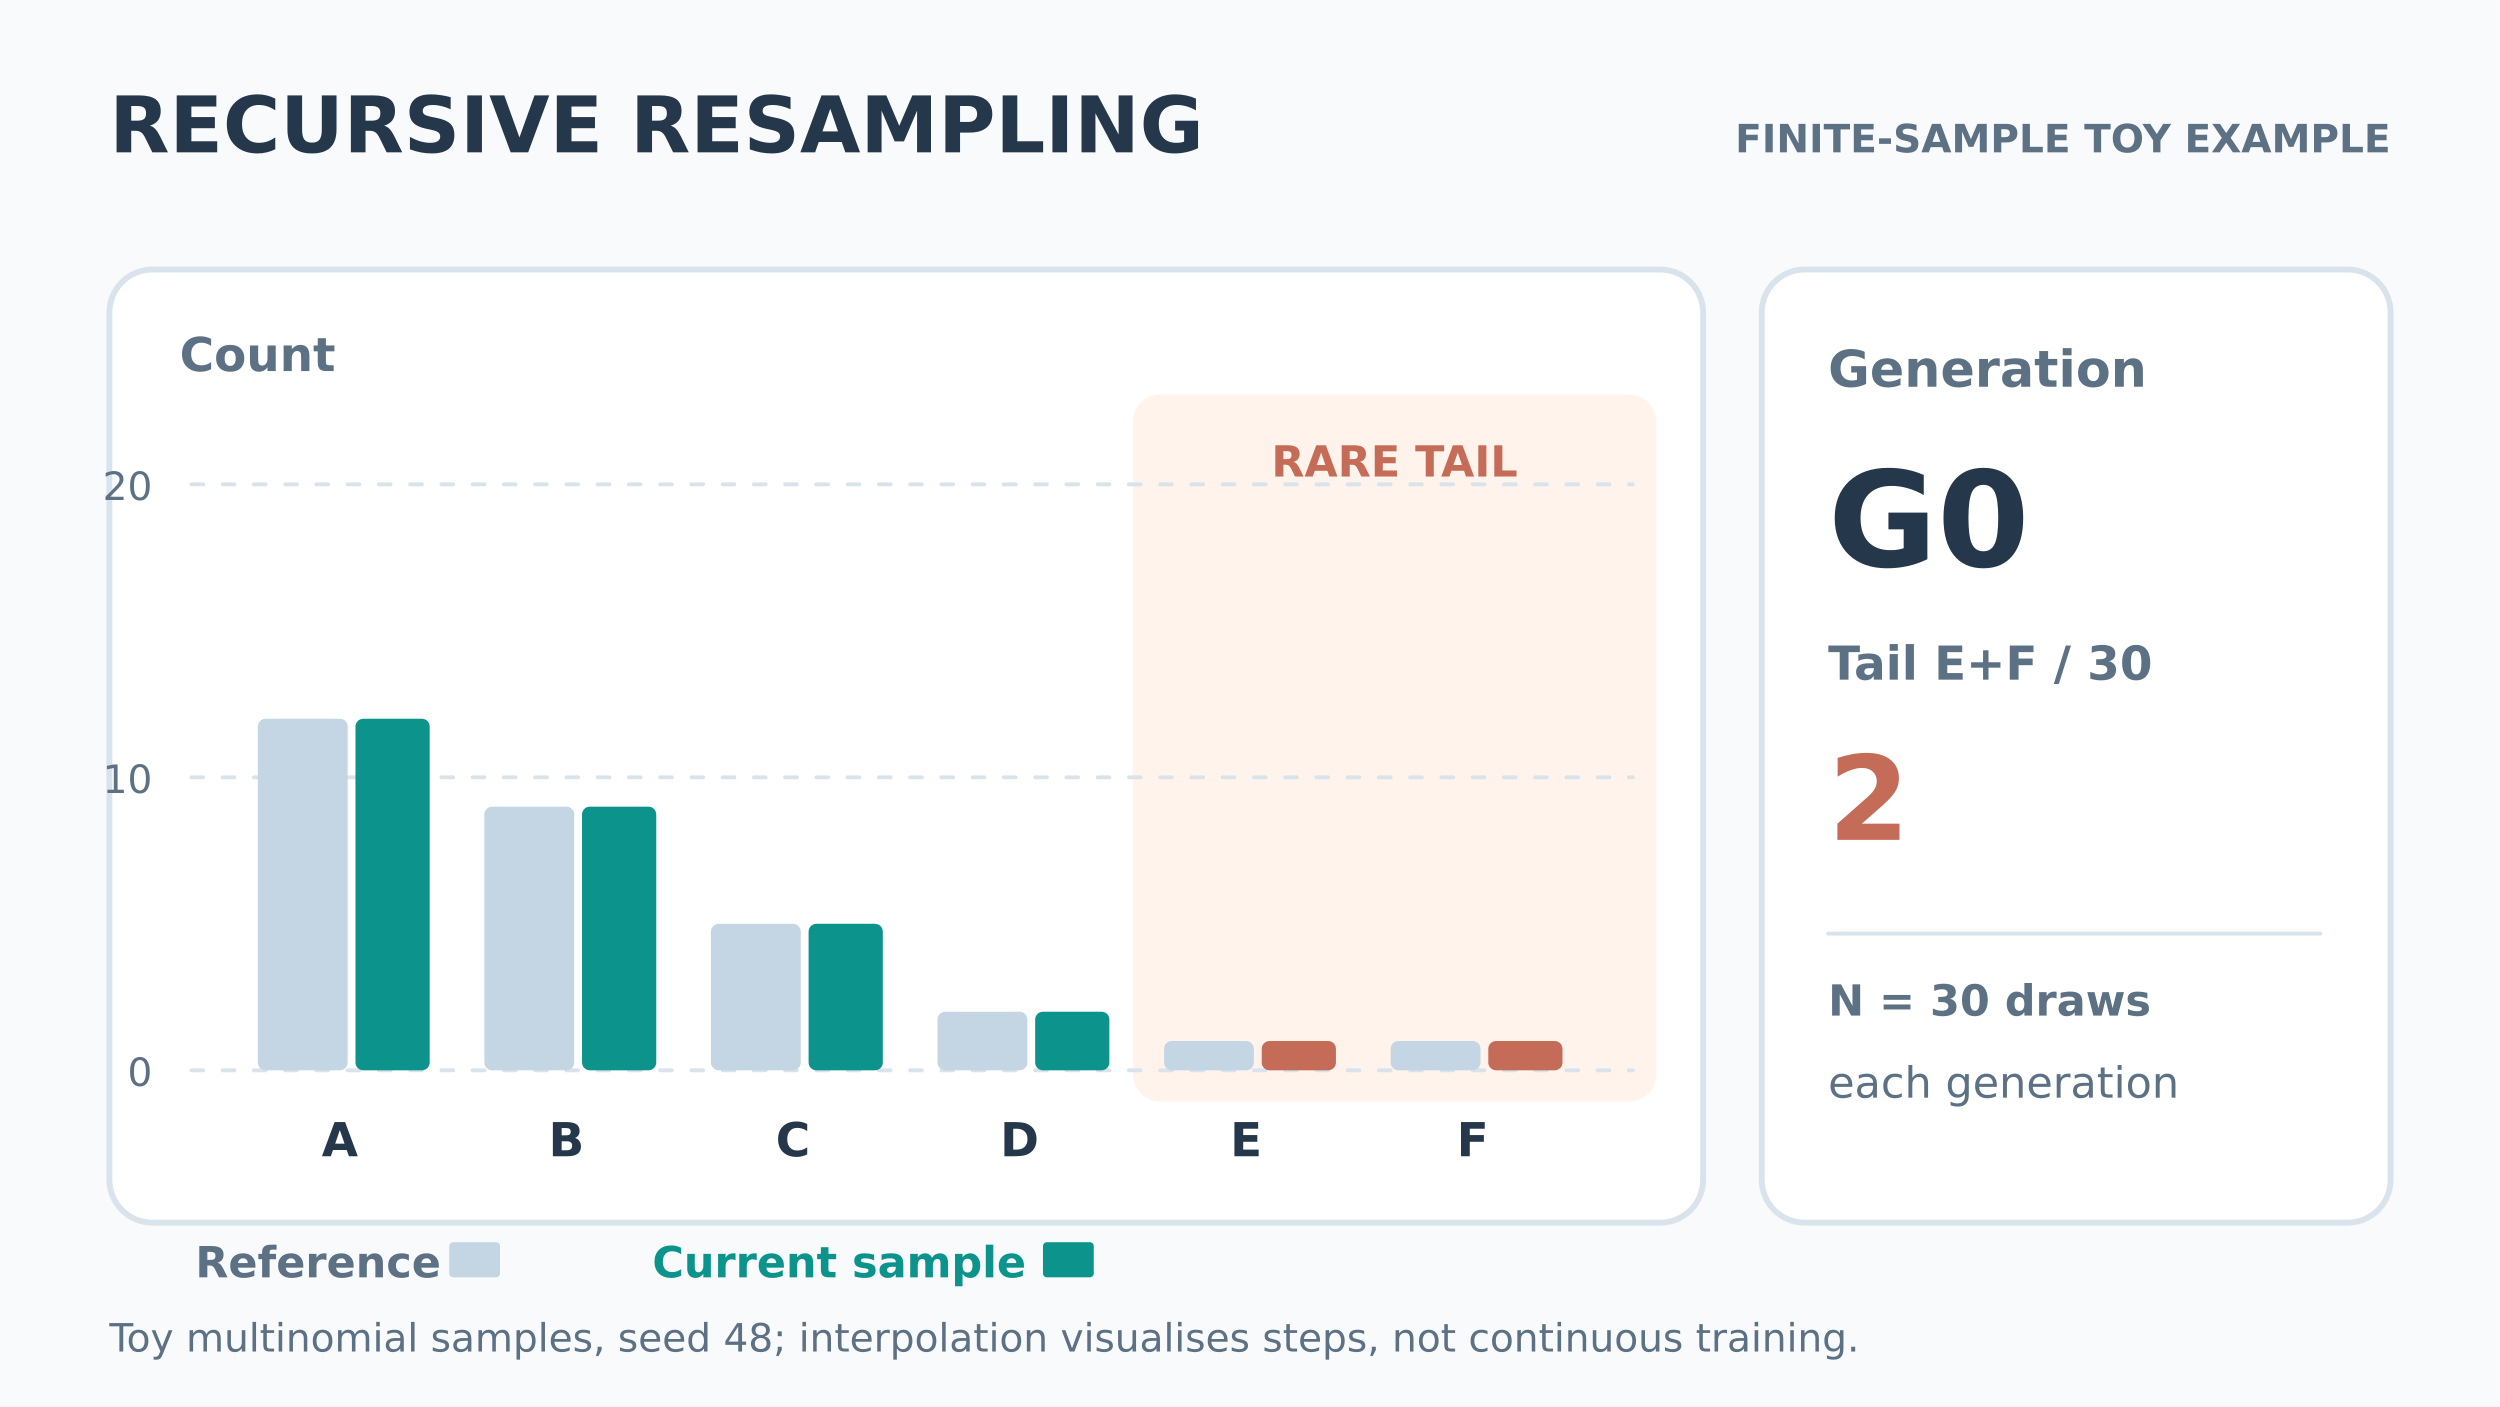
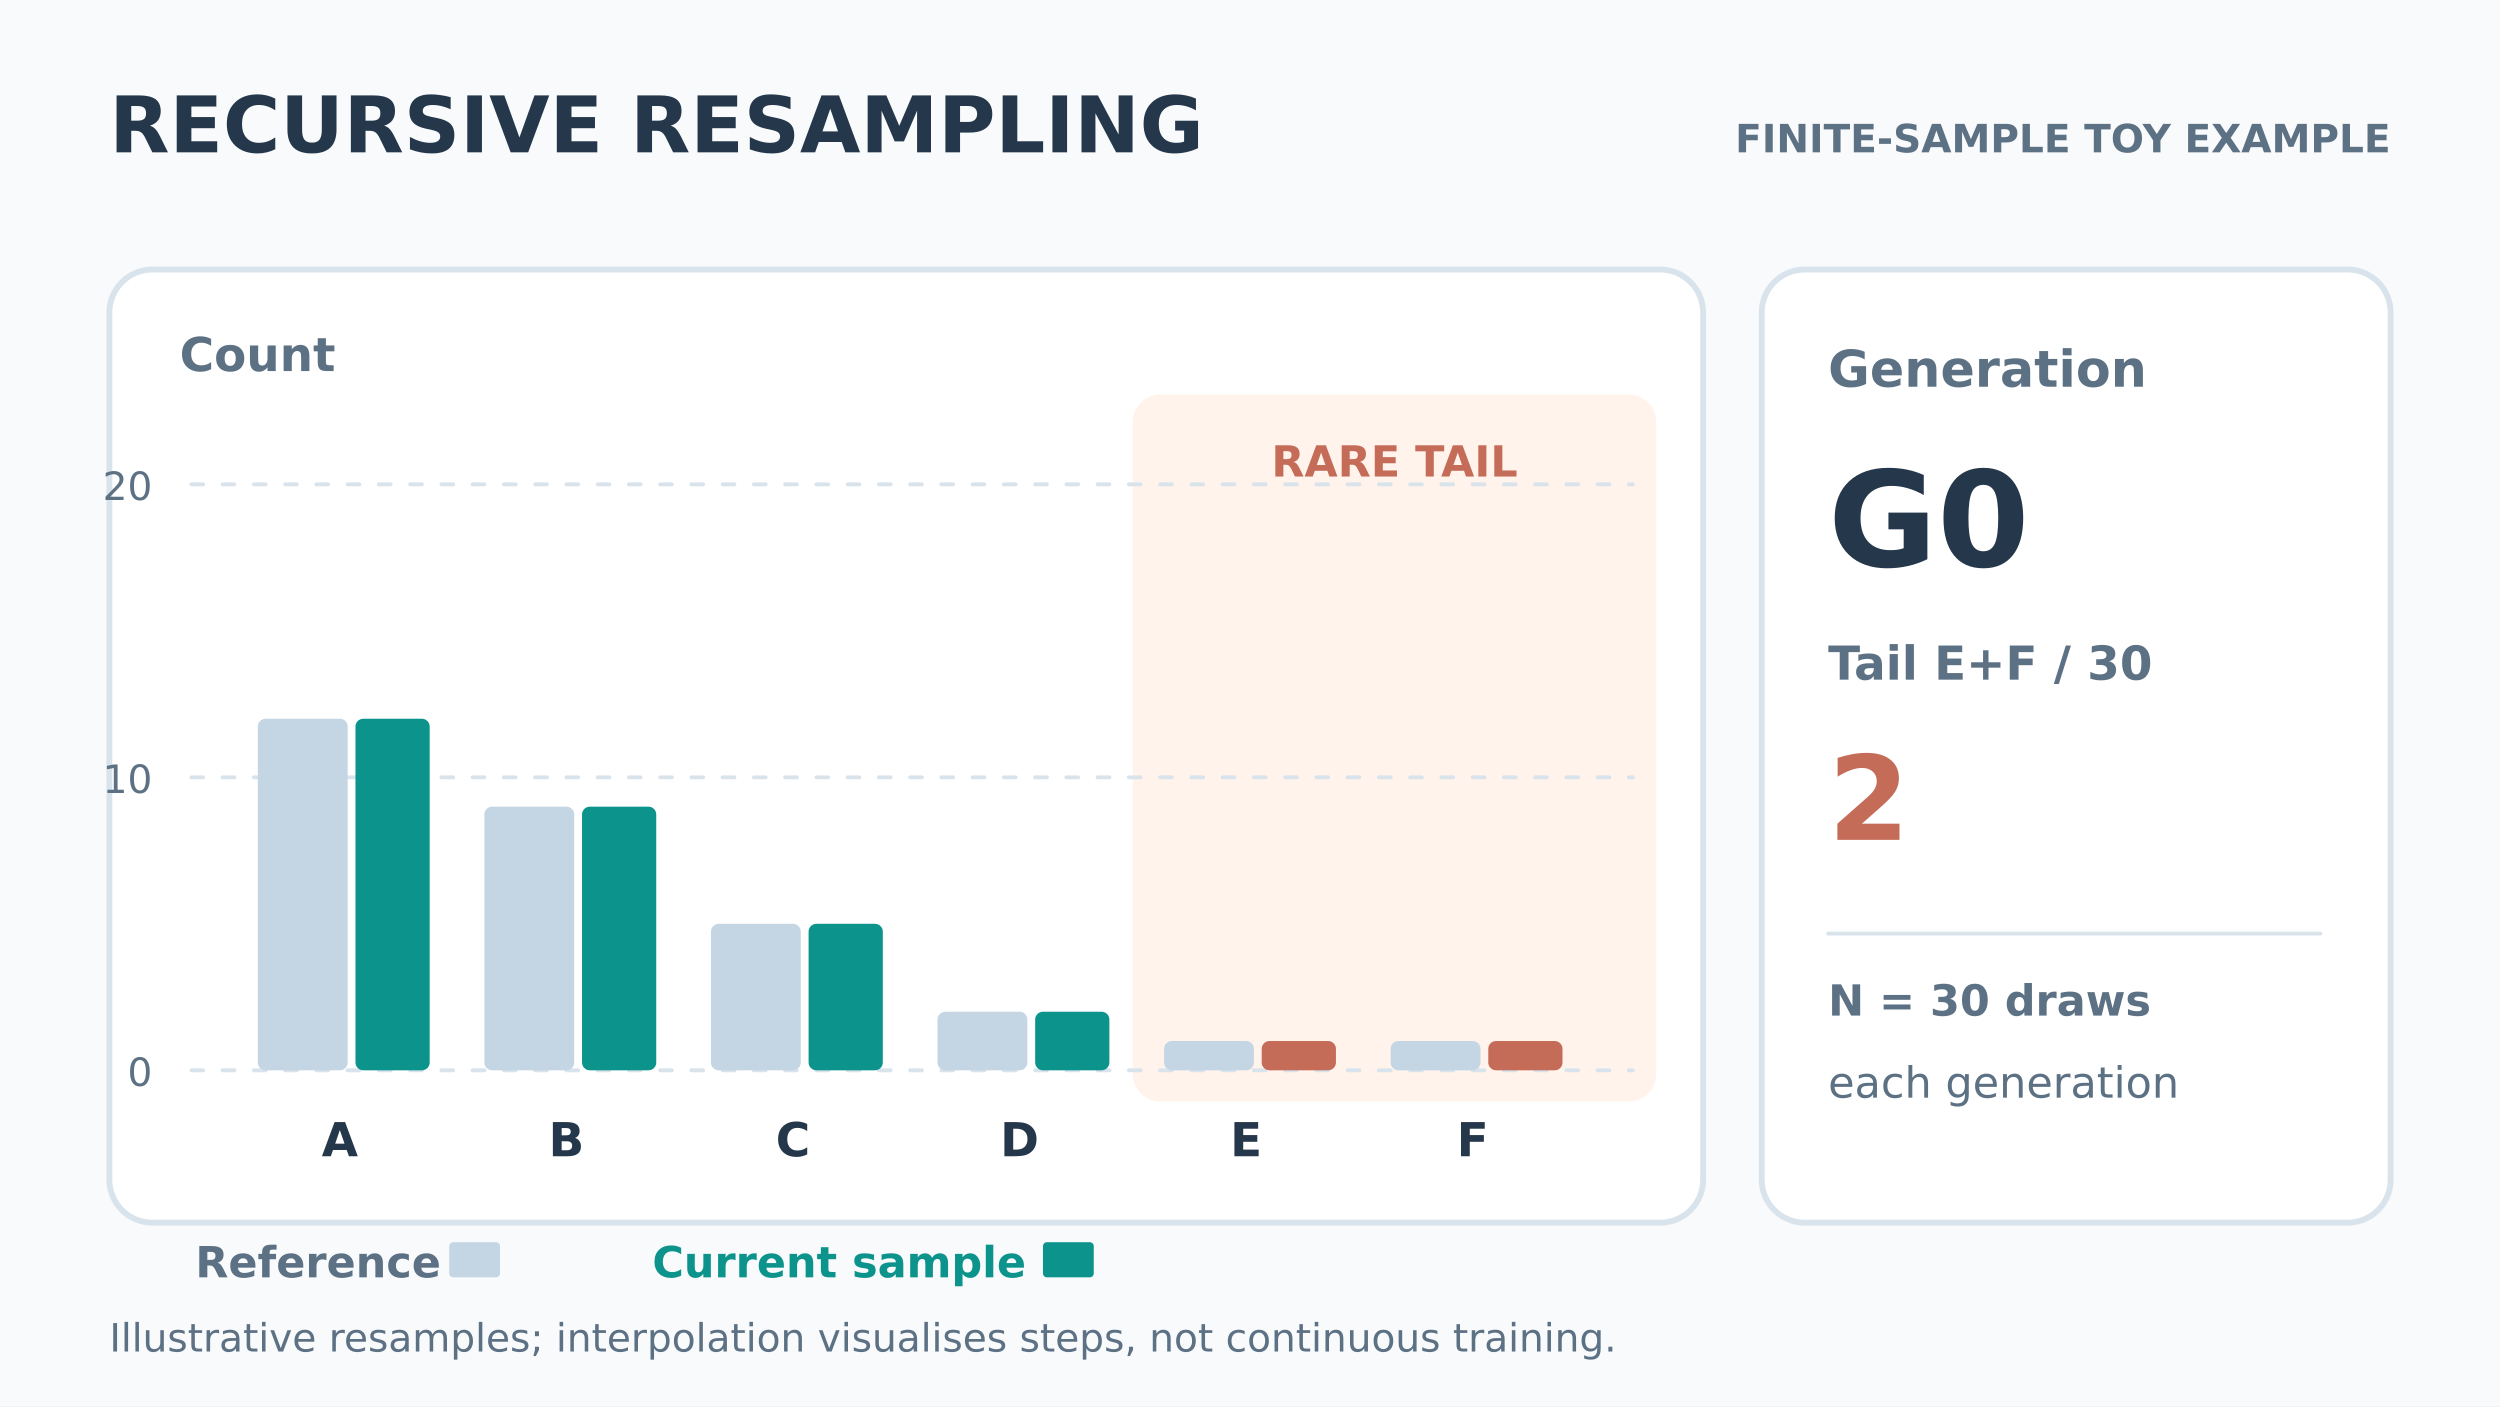
<svg xmlns="http://www.w3.org/2000/svg" width="640" height="360" viewBox="0 0 640 360" role="img" aria-labelledby="t d">
  <rect x="0" y="0" width="640" height="360" rx="0" fill="#f8fafc" stroke="none" />
  <text x="28" y="39" fill="#25374a" font-family="DejaVu Sans,Arial,sans-serif" font-size="20" font-weight="750">RECURSIVE RESAMPLING</text>
  <text x="612" y="39" fill="#5d7184" font-family="DejaVu Sans,Arial,sans-serif" font-size="10" font-weight="600" text-anchor="end">FINITE-SAMPLE TOY EXAMPLE</text>
  <rect x="28" y="69" width="408" height="244" rx="11" fill="#ffffff" stroke="#d8e3ec" stroke-width="1.5" />
  <text x="46" y="95" fill="#5d7184" font-family="DejaVu Sans,Arial,sans-serif" font-size="12" font-weight="600">Count</text>
  <rect x="290" y="101" width="134" height="181" rx="7" fill="#fff3ec" stroke="none" />
  <text x="357" y="122" fill="#c46c58" font-family="DejaVu Sans,Arial,sans-serif" font-size="11" font-weight="700" text-anchor="middle">RARE TAIL</text>
  <path d="M49 274 H418" fill="none" stroke="#d8e3ec" stroke-width="1" stroke-linecap="round" stroke-linejoin="round" stroke-dasharray="3 5" />
  <text x="39" y="278" fill="#5d7184" font-family="DejaVu Sans,Arial,sans-serif" font-size="10" font-weight="500" text-anchor="end">0</text>
  <path d="M49 199 H418" fill="none" stroke="#d8e3ec" stroke-width="1" stroke-linecap="round" stroke-linejoin="round" stroke-dasharray="3 5" />
  <text x="39" y="203" fill="#5d7184" font-family="DejaVu Sans,Arial,sans-serif" font-size="10" font-weight="500" text-anchor="end">10</text>
  <path d="M49 124 H418" fill="none" stroke="#d8e3ec" stroke-width="1" stroke-linecap="round" stroke-linejoin="round" stroke-dasharray="3 5" />
  <text x="39" y="128" fill="#5d7184" font-family="DejaVu Sans,Arial,sans-serif" font-size="10" font-weight="500" text-anchor="end">20</text>
  <rect x="66" y="184" width="23" height="90" rx="2" fill="#c4d6e3" stroke="none" />
  <rect x="91" y="184" width="19" height="90" rx="2" fill="#0c938c">
    <animate attributeName="y" values="184;184;214;214;221.5;221.5;206.5;206.5;206.5;206.5;184" keyTimes="0;0.18;0.23;0.38;0.43;0.58;0.63;0.78;0.83;0.94;1" dur="12s" repeatCount="indefinite" />
    <animate attributeName="height" values="90;90;60;60;52.5;52.5;67.5;67.5;67.5;67.5;90" keyTimes="0;0.18;0.23;0.38;0.43;0.58;0.63;0.78;0.83;0.94;1" dur="12s" repeatCount="indefinite" />
  </rect>
  <text x="87" y="296" fill="#25374a" font-family="DejaVu Sans,Arial,sans-serif" font-size="12" font-weight="600" text-anchor="middle">A</text>
  <rect x="124" y="206.5" width="23" height="67.5" rx="2" fill="#c4d6e3" stroke="none" />
  <rect x="149" y="206.5" width="19" height="67.5" rx="2" fill="#0c938c">
    <animate attributeName="y" values="206.5;206.5;154;154;116.5;116.5;124;124;116.5;116.5;206.5" keyTimes="0;0.18;0.23;0.38;0.43;0.58;0.63;0.78;0.83;0.94;1" dur="12s" repeatCount="indefinite" />
    <animate attributeName="height" values="67.5;67.5;120;120;157.5;157.5;150;150;157.5;157.5;67.5" keyTimes="0;0.18;0.23;0.38;0.43;0.58;0.63;0.78;0.83;0.94;1" dur="12s" repeatCount="indefinite" />
  </rect>
  <text x="145" y="296" fill="#25374a" font-family="DejaVu Sans,Arial,sans-serif" font-size="12" font-weight="600" text-anchor="middle">B</text>
  <rect x="182" y="236.5" width="23" height="37.5" rx="2" fill="#c4d6e3" stroke="none" />
  <rect x="207" y="236.5" width="19" height="37.5" rx="2" fill="#0c938c">
    <animate attributeName="y" values="236.5;236.5;251.5;251.5;273.9;273.9;273.9;273.9;273.9;273.9;236.5" keyTimes="0;0.18;0.23;0.38;0.43;0.58;0.63;0.78;0.83;0.94;1" dur="12s" repeatCount="indefinite" />
    <animate attributeName="height" values="37.5;37.5;22.5;22.5;0.1;0.1;0.1;0.1;0.1;0.1;37.5" keyTimes="0;0.18;0.23;0.38;0.43;0.58;0.63;0.78;0.83;0.94;1" dur="12s" repeatCount="indefinite" />
  </rect>
  <text x="203" y="296" fill="#25374a" font-family="DejaVu Sans,Arial,sans-serif" font-size="12" font-weight="600" text-anchor="middle">C</text>
  <rect x="240" y="259" width="23" height="15" rx="2" fill="#c4d6e3" stroke="none" />
  <rect x="265" y="259" width="19" height="15" rx="2" fill="#0c938c">
    <animate attributeName="y" values="259;259;259;259;266.5;266.5;266.5;266.5;273.9;273.9;259" keyTimes="0;0.18;0.23;0.38;0.43;0.58;0.63;0.78;0.83;0.94;1" dur="12s" repeatCount="indefinite" />
    <animate attributeName="height" values="15;15;15;15;7.5;7.5;7.5;7.5;0.1;0.1;15" keyTimes="0;0.18;0.23;0.38;0.43;0.58;0.63;0.78;0.83;0.94;1" dur="12s" repeatCount="indefinite" />
  </rect>
  <text x="261" y="296" fill="#25374a" font-family="DejaVu Sans,Arial,sans-serif" font-size="12" font-weight="600" text-anchor="middle">D</text>
  <rect x="298" y="266.5" width="23" height="7.5" rx="2" fill="#c4d6e3" stroke="none" />
  <rect x="323" y="266.5" width="19" height="7.5" rx="2" fill="#c46c58">
    <animate attributeName="y" values="266.5;266.5;266.5;266.5;266.5;266.5;273.9;273.9;273.9;273.9;266.5" keyTimes="0;0.18;0.23;0.38;0.43;0.58;0.63;0.78;0.83;0.94;1" dur="12s" repeatCount="indefinite" />
    <animate attributeName="height" values="7.5;7.5;7.5;7.5;7.5;7.5;0.1;0.1;0.1;0.1;7.5" keyTimes="0;0.18;0.23;0.38;0.43;0.58;0.63;0.78;0.83;0.94;1" dur="12s" repeatCount="indefinite" />
  </rect>
  <text x="319" y="296" fill="#25374a" font-family="DejaVu Sans,Arial,sans-serif" font-size="12" font-weight="600" text-anchor="middle">E</text>
  <rect x="356" y="266.5" width="23" height="7.5" rx="2" fill="#c4d6e3" stroke="none" />
  <rect x="381" y="266.5" width="19" height="7.5" rx="2" fill="#c46c58">
    <animate attributeName="y" values="266.5;266.5;273.9;273.9;273.9;273.9;273.9;273.9;273.9;273.9;266.5" keyTimes="0;0.18;0.23;0.38;0.43;0.58;0.63;0.78;0.83;0.94;1" dur="12s" repeatCount="indefinite" />
    <animate attributeName="height" values="7.5;7.5;0.1;0.1;0.1;0.1;0.1;0.1;0.1;0.1;7.5" keyTimes="0;0.18;0.23;0.38;0.43;0.58;0.63;0.78;0.83;0.94;1" dur="12s" repeatCount="indefinite" />
  </rect>
  <text x="377" y="296" fill="#25374a" font-family="DejaVu Sans,Arial,sans-serif" font-size="12" font-weight="600" text-anchor="middle">F</text>
  <text x="50" y="327" fill="#5d7184" font-family="DejaVu Sans,Arial,sans-serif" font-size="11" font-weight="600">Reference</text>
  <rect x="115" y="318" width="13" height="9" rx="1" fill="#c4d6e3" stroke="none" />
  <text x="167" y="327" fill="#0c938c" font-family="DejaVu Sans,Arial,sans-serif" font-size="11" font-weight="600">Current sample</text>
  <rect x="267" y="318" width="13" height="9" rx="1" fill="#0c938c" stroke="none" />
  <rect x="451" y="69" width="161" height="244" rx="11" fill="#ffffff" stroke="#d8e3ec" stroke-width="1.5" />
  <text x="468" y="99" fill="#5d7184" font-family="DejaVu Sans,Arial,sans-serif" font-size="13" font-weight="650">Generation</text>
  <text x="468" y="145" font-family="DejaVu Sans,Arial,sans-serif" font-size="34" font-weight="750" fill="#25374a" opacity="1">G0<animate attributeName="opacity" values="1;0;0;0;0;1" keyTimes="0;0.2;0.4;0.6;0.8;1" calcMode="discrete" dur="12s" repeatCount="indefinite" />
  </text>
  <text x="468" y="145" font-family="DejaVu Sans,Arial,sans-serif" font-size="34" font-weight="750" fill="#25374a" opacity="0">G1<animate attributeName="opacity" values="0;1;0;0;0;0" keyTimes="0;0.2;0.4;0.6;0.8;1" calcMode="discrete" dur="12s" repeatCount="indefinite" />
  </text>
  <text x="468" y="145" font-family="DejaVu Sans,Arial,sans-serif" font-size="34" font-weight="750" fill="#25374a" opacity="0">G2<animate attributeName="opacity" values="0;0;1;0;0;0" keyTimes="0;0.2;0.4;0.6;0.8;1" calcMode="discrete" dur="12s" repeatCount="indefinite" />
  </text>
  <text x="468" y="145" font-family="DejaVu Sans,Arial,sans-serif" font-size="34" font-weight="750" fill="#25374a" opacity="0">G3<animate attributeName="opacity" values="0;0;0;1;0;0" keyTimes="0;0.2;0.4;0.6;0.8;1" calcMode="discrete" dur="12s" repeatCount="indefinite" />
  </text>
  <text x="468" y="145" font-family="DejaVu Sans,Arial,sans-serif" font-size="34" font-weight="750" fill="#25374a" opacity="0">G4<animate attributeName="opacity" values="0;0;0;0;1;0" keyTimes="0;0.2;0.4;0.6;0.8;1" calcMode="discrete" dur="12s" repeatCount="indefinite" />
  </text>
  <text x="468" y="174" fill="#5d7184" font-family="DejaVu Sans,Arial,sans-serif" font-size="12" font-weight="650">Tail E+F / 30</text>
  <text x="468" y="215" font-family="DejaVu Sans,Arial,sans-serif" font-size="30" font-weight="750" fill="#c46c58" opacity="1">2<animate attributeName="opacity" values="1;0;0;0;0;1" keyTimes="0;0.2;0.4;0.6;0.8;1" calcMode="discrete" dur="12s" repeatCount="indefinite" />
  </text>
  <text x="468" y="215" font-family="DejaVu Sans,Arial,sans-serif" font-size="30" font-weight="750" fill="#c46c58" opacity="0">1<animate attributeName="opacity" values="0;1;0;0;0;0" keyTimes="0;0.2;0.4;0.6;0.8;1" calcMode="discrete" dur="12s" repeatCount="indefinite" />
  </text>
  <text x="468" y="215" font-family="DejaVu Sans,Arial,sans-serif" font-size="30" font-weight="750" fill="#c46c58" opacity="0">1<animate attributeName="opacity" values="0;0;1;0;0;0" keyTimes="0;0.2;0.4;0.6;0.8;1" calcMode="discrete" dur="12s" repeatCount="indefinite" />
  </text>
  <text x="468" y="215" font-family="DejaVu Sans,Arial,sans-serif" font-size="30" font-weight="750" fill="#c46c58" opacity="0">0<animate attributeName="opacity" values="0;0;0;1;0;0" keyTimes="0;0.2;0.4;0.6;0.8;1" calcMode="discrete" dur="12s" repeatCount="indefinite" />
  </text>
  <text x="468" y="215" font-family="DejaVu Sans,Arial,sans-serif" font-size="30" font-weight="750" fill="#c46c58" opacity="0">0<animate attributeName="opacity" values="0;0;0;0;1;0" keyTimes="0;0.2;0.4;0.6;0.8;1" calcMode="discrete" dur="12s" repeatCount="indefinite" />
  </text>
  <path d="M468 239 H594" fill="none" stroke="#d8e3ec" stroke-width="1" stroke-linecap="round" stroke-linejoin="round" />
  <text x="468" y="260" fill="#5d7184" font-family="DejaVu Sans,Arial,sans-serif" font-size="11" font-weight="600">N = 30 draws</text>
  <text x="468" y="281" fill="#5d7184" font-family="DejaVu Sans,Arial,sans-serif" font-size="11" font-weight="500">each generation</text>
-   <text x="28" y="346" fill="#5d7184" font-family="DejaVu Sans,Arial,sans-serif" font-size="10" font-weight="500">Toy multinomial samples, seed 48; interpolation visualises steps, not continuous training.</text>
+   <text x="28" y="346" fill="#5d7184" font-family="DejaVu Sans,Arial,sans-serif" font-size="10" font-weight="500">Illustrative resamples; interpolation visualises steps, not continuous training.</text>
</svg>
